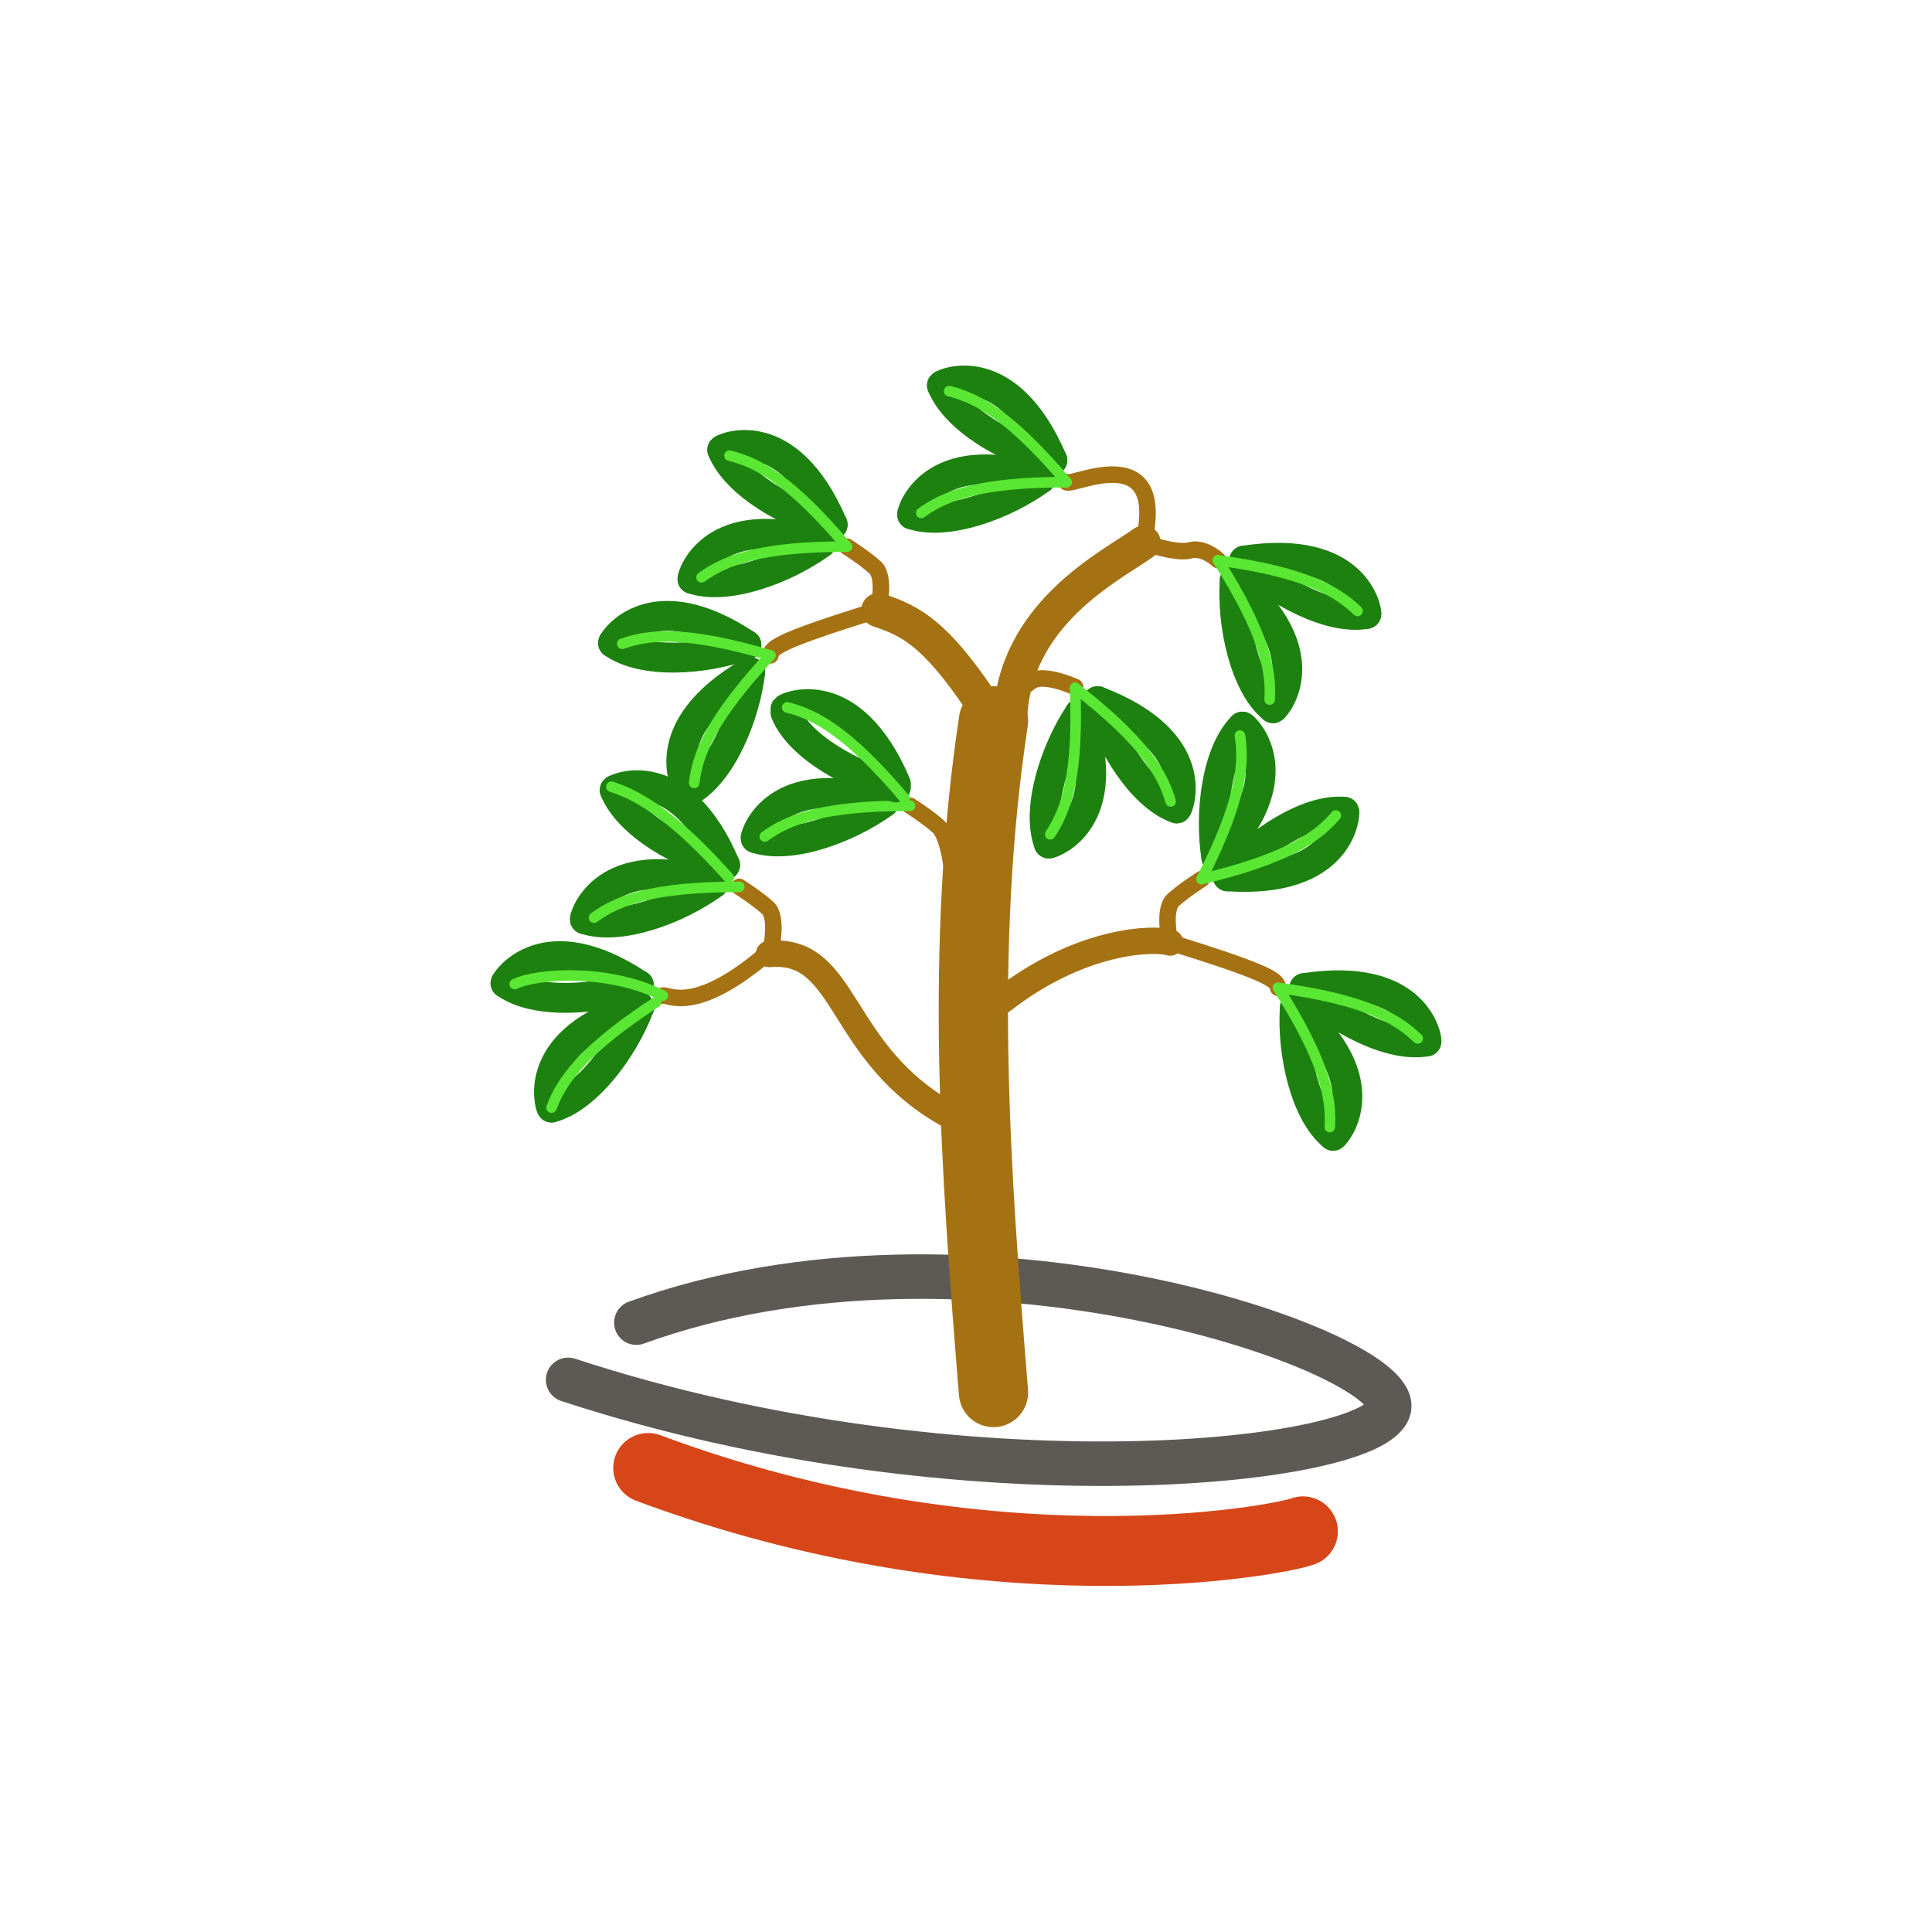
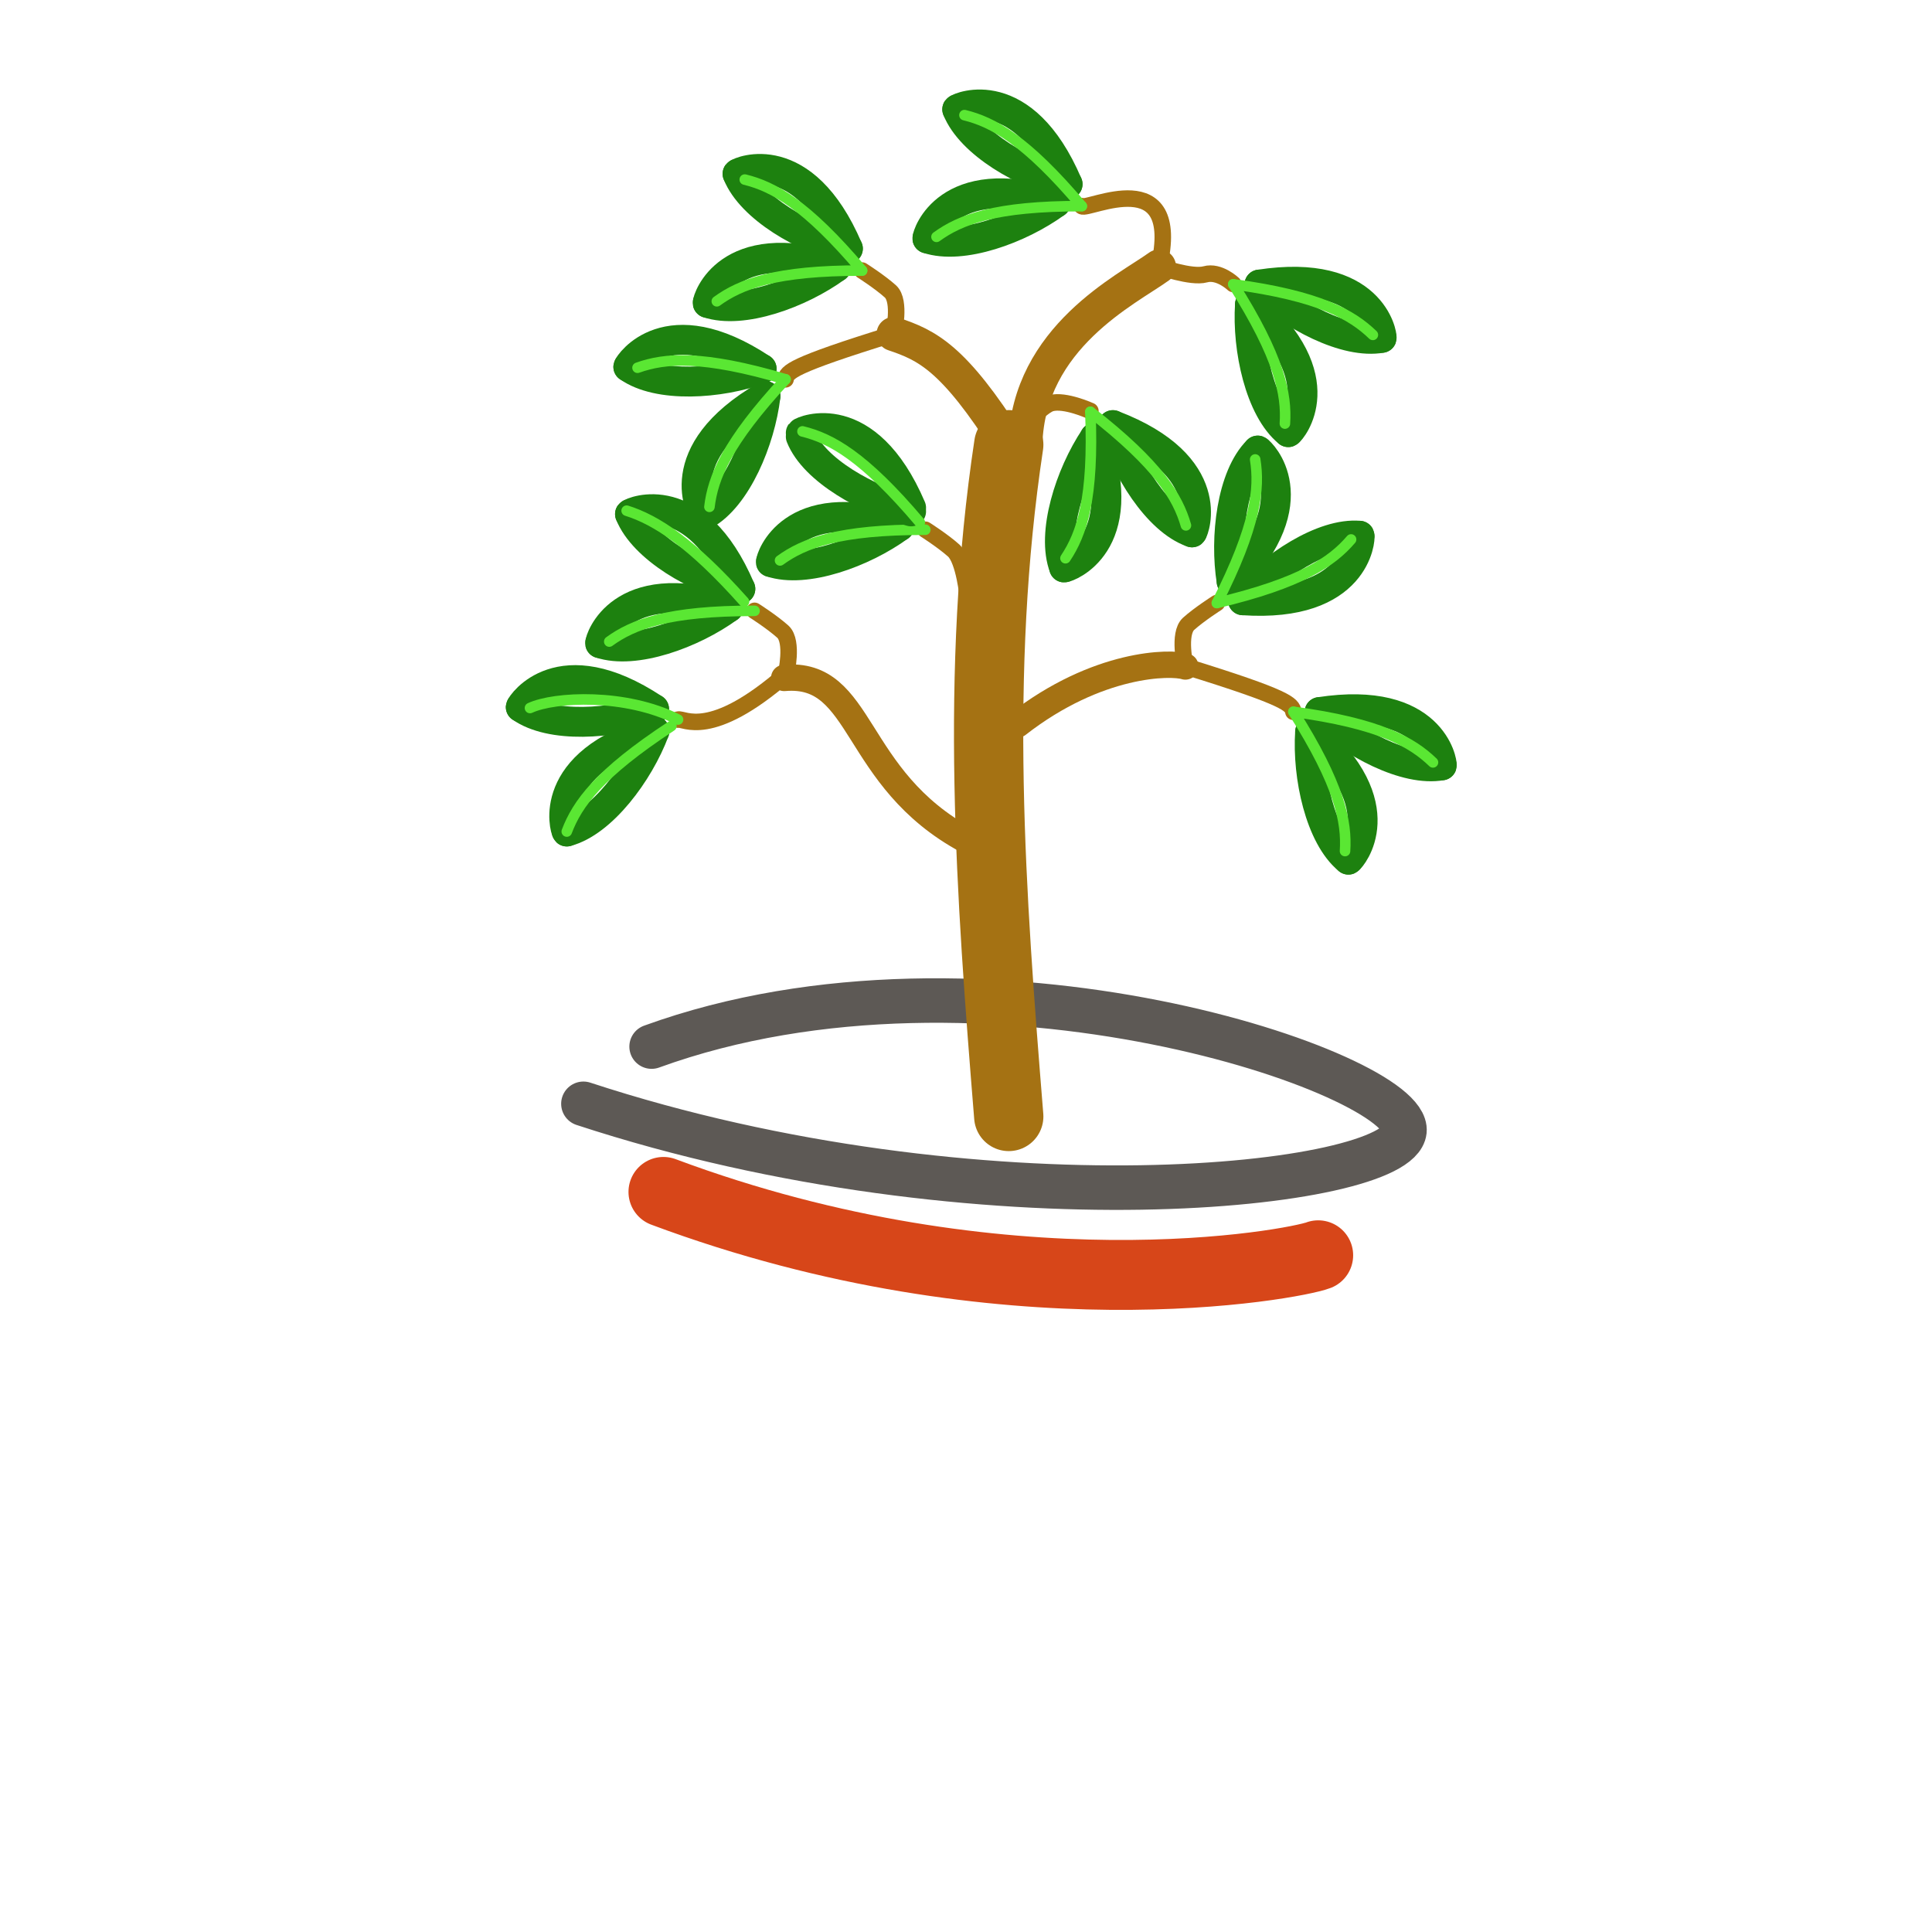
<svg xmlns="http://www.w3.org/2000/svg" version="1.1" width="1104" height="1104">
  <g fill="none" fill-rule="nonzero" stroke="none" stroke-width="none" stroke-linecap="round" stroke-linejoin="round" stroke-miterlimit="4" stroke-dasharray="" stroke-dashoffset="0" font-family="none" font-weight="none" font-size="none" text-anchor="none" style="mix-blend-mode: normal">
-     <path d="M324.647,788.48c227.152,74.52 465.799,47.803 469.177,15.566c3.416,-32.237 -239.991,-117.344 -430.206,-48.245" id="path27410-0-4 1" stroke="#5d5955" stroke-width="25.42" />
-     <path d="M567.707,795.722c-10.229,-126.419 -19.733,-252.948 0,-383.85" id="path31436-4 1" stroke="#a57213" stroke-width="39.587" />
-     <path d="M572.743,571.709c45.746,-35.659 87.704,-35.77 95.882,-33.12" id="path32263-7 1" stroke="#a57213" stroke-width="15.071" />
-     <path d="M543.971,638.082c-66.17,-35.549 -58.822,-96.931 -104.571,-92.957" id="path32265-6 1" stroke="#a57213" stroke-width="15.071" />
-     <path d="M577.186,411.409c1.806,-61.051 58.145,-88.21 76.35,-101.347" id="path32267-3 1" stroke="#a57213" stroke-width="19.492" />
-     <path d="M567.707,411.872c-31.589,-49.901 -46.751,-56.856 -65.8,-63.259" id="path32426-1 1" stroke="#a57213" stroke-width="19.492" />
-     <path d="M501.905,348.558c0,0 4.32,-18.658 -1.808,-24.288c-6.129,-5.52 -16.206,-11.923 -16.206,-11.923" id="path32428-7 1" stroke="#a57213" stroke-width="9.445" />
-     <path d="M501.905,348.558c-58.969,18.216 -60.908,21.749 -61.732,25.944" id="path32430-5 1" stroke="#a57213" stroke-width="9.445" />
-     <path d="M668.63,538.534c0,0 -4.32,-18.658 1.805,-24.288c6.129,-5.52 16.206,-11.923 16.206,-11.923" id="path32428-3-9 1" stroke="#a57213" stroke-width="9.445" />
-     <path d="M668.63,538.534c58.969,18.216 60.907,21.749 61.731,25.944" id="path32430-8-6 1" stroke="#a57213" stroke-width="9.445" />
-     <path d="M653.532,310.083c0,0 18.527,6.624 26.475,4.416c7.937,-2.208 15.995,5.52 15.995,5.52" id="path32428-9-2 1" stroke="#a57213" stroke-width="9.445" />
-     <path d="M567.707,411.872c0,0 16.206,-21.307 24.154,-23.736c7.937,-2.208 22.486,4.416 22.486,4.416" id="path32428-9-8-1 1" stroke="#a57213" stroke-width="9.445" />
-     <path d="M653.532,310.083c13.684,-60.168 -40.832,-31.795 -44.088,-34.555" id="path32430-6-7 1" stroke="#a57213" stroke-width="9.445" />
-     <path d="M544.328,499.099c0,0 -2.009,-21.086 -8.038,-26.717c-6.129,-5.52 -16.206,-11.923 -16.206,-11.923" id="path32428-5-8 1" stroke="#a57213" stroke-width="9.445" />
-     <path d="M440.447,543.005c0,0 4.32,-18.658 -1.808,-24.288c-6.129,-5.52 -16.206,-11.923 -16.206,-11.923" id="path32428-5-4-5 1" stroke="#a57213" stroke-width="9.445" />
-     <path d="M440.447,543.005c-43.324,37.757 -58.285,24.95 -61.722,25.944" id="path32430-0-7 1" stroke="#a57213" stroke-width="9.445" />
-     <path d="M365.262,575.474c-8.942,23.846 -30.002,52.109 -50.106,57.408" id="path34239-4 1" stroke="#1d810f" stroke-width="17.081" />
-     <path d="M365.262,575.474c-62.516,18.106 -51.141,56.414 -50.106,57.408" id="path34241-1 1" stroke="#1d810f" stroke-width="17.081" />
-     <path d="M374.928,572.626c-41.465,27.158 -53.854,44.602 -59.773,60.278" id="path34237-8 1" stroke="#5ae733" stroke-width="6.029" />
-     <path d="M365.03,562.899c-23.995,8.832 -59.125,11.04 -76.161,-1.082" id="path34239-5-9 1" stroke="#1d810f" stroke-width="17.081" />
-     <path d="M365.03,562.899c-54.265,-35.99 -76.061,-2.208 -76.161,-1.082" id="path34241-6-7 1" stroke="#1d810f" stroke-width="17.081" />
-     <path d="M378.721,568.938c-29.856,-15.125 -70.587,-13.138 -84.595,-6.624" id="path34237-1-5 1" stroke="#5ae733" stroke-width="6.029" />
-     <path d="M426.488,368.463c-23.995,8.832 -59.125,11.04 -76.161,-1.082" id="path34239-5-3-8 1" stroke="#1d810f" stroke-width="17.081" />
-     <path d="M426.488,368.463c-54.265,-35.99 -76.061,-2.208 -76.161,-1.082" id="path34241-6-0-3 1" stroke="#1d810f" stroke-width="17.081" />
-     <path d="M440.179,374.502c-47.541,-14.021 -68.853,-12.254 -84.595,-6.624" id="path34237-1-4-1 1" stroke="#5ae733" stroke-width="6.029" />
-     <path d="M428.69,384.084c-2.974,25.282 -16.585,57.739 -34.816,67.786" id="path34239-5-3-4-4 1" stroke="#1d810f" stroke-width="17.081" />
-     <path d="M428.69,384.084c-56.309,32.678 -36.07,67.013 -34.816,67.786" id="path34241-6-0-7-3 1" stroke="#1d810f" stroke-width="17.081" />
-     <path d="M440.179,374.502c-33.707,36.322 -41.535,56.304 -43.51,72.864" id="path34237-1-4-6-3 1" stroke="#5ae733" stroke-width="6.029" />
-     <path d="M407.612,504.873c-20.597,15.014 -53.673,27.048 -73.376,20.424" id="path34239-1-3 1" stroke="#1d810f" stroke-width="17.081" />
-     <path d="M407.612,504.873c-62.203,-19.21 -73.688,18.989 -73.376,20.424" id="path34241-5-8 1" stroke="#1d810f" stroke-width="17.081" />
-     <path d="M422.45,506.794c-49.574,-0.066 -69.508,7.728 -83.022,17.554" id="path34237-9-6 1" stroke="#5ae733" stroke-width="6.029" />
-     <path d="M414.324,494.231c-24.76,-5.52 -55.341,-23.405 -63.041,-42.725" id="path34239-5-4-4 1" stroke="#1d810f" stroke-width="17.081" />
-     <path d="M414.324,494.231c-25.609,-59.837 -62.162,-43.939 -63.041,-42.725" id="path34241-6-8-8 1" stroke="#1d810f" stroke-width="17.081" />
-     <path d="M416.418,501.561c-29.893,-33.562 -50.146,-46.699 -67.056,-51.998" id="path34237-1-1-8 1" stroke="#5ae733" stroke-width="6.029" />
-     <path d="M469.07,310.426c-20.597,15.014 -53.673,27.048 -73.376,20.424" id="path34239-1-4-89 1" stroke="#1d810f" stroke-width="17.081" />
-     <path d="M469.07,310.426c-62.203,-19.21 -73.688,18.989 -73.376,20.424" id="path34241-5-1-7 1" stroke="#1d810f" stroke-width="17.081" />
-     <path d="M483.908,312.358c-49.574,-0.066 -69.508,7.728 -83.022,17.554" id="path34237-9-8-76 1" stroke="#5ae733" stroke-width="6.029" />
-     <path d="M475.782,299.794c-24.76,-5.52 -55.341,-23.405 -63.041,-42.725" id="path34239-5-4-9-3 1" stroke="#1d810f" stroke-width="17.081" />
-     <path d="M475.782,299.794c-25.609,-59.837 -62.162,-43.939 -63.041,-42.725" id="path34241-6-8-7-0 1" stroke="#1d810f" stroke-width="17.081" />
-     <path d="M483.909,312.358c-32.013,-37.867 -50.827,-48.024 -67.056,-51.998" id="path34237-1-1-5-30 1" stroke="#5ae733" stroke-width="6.029" />
-     <path d="M594.608,273.596c-20.597,15.014 -53.673,27.048 -73.376,20.424" id="path34239-1-4-2-9 1" stroke="#1d810f" stroke-width="17.081" />
-     <path d="M594.608,273.596c-62.203,-19.21 -73.688,18.989 -73.376,20.424" id="path34241-5-1-1-2 1" stroke="#1d810f" stroke-width="17.081" />
-     <path d="M609.447,275.528c-49.574,-0.066 -69.508,7.728 -83.022,17.554" id="path34237-9-8-0-5 1" stroke="#5ae733" stroke-width="6.029" />
-     <path d="M601.32,262.965c-24.76,-5.52 -55.341,-23.405 -63.041,-42.725" id="path34239-5-4-9-1-0 1" stroke="#1d810f" stroke-width="17.081" />
-     <path d="M601.32,262.965c-25.609,-59.837 -62.162,-43.939 -63.041,-42.725" id="path34241-6-8-7-1-5 1" stroke="#1d810f" stroke-width="17.081" />
-     <path d="M609.447,275.528c-32.013,-37.867 -50.827,-48.024 -67.056,-51.998" id="path34237-1-1-5-0-9 1" stroke="#5ae733" stroke-width="6.029" />
-     <path d="M739.906,575.993c-1.686,25.392 5.783,59.837 21.892,72.974" id="path34239-1-4-8-6 1" stroke="#1d810f" stroke-width="17.081" />
-     <path d="M739.906,575.993c49.418,42.394 23.258,72.422 21.892,72.974" id="path34241-5-1-9-92 1" stroke="#1d810f" stroke-width="17.081" />
-     <path d="M730.356,564.467c26.52,41.842 30.592,62.928 29.511,79.598" id="path34237-9-8-7-2 1" stroke="#5ae733" stroke-width="6.029" />
-     <path d="M745.318,564.633c18.302,17.774 49.368,34.224 69.802,30.47" id="path34239-5-4-9-6-4 1" stroke="#1d810f" stroke-width="17.081" />
-     <path d="M745.318,564.633c64.274,-9.936 70.31,29.146 69.802,30.47" id="path34241-6-8-7-4-7 1" stroke="#1d810f" stroke-width="17.081" />
-     <path d="M730.356,564.467c49.098,6.624 67.748,17.333 79.765,28.925" id="path34237-1-1-5-3-7 1" stroke="#5ae733" stroke-width="6.029" />
-     <path d="M705.551,331.7c-1.686,25.392 5.783,59.837 21.892,72.974" id="path34239-1-4-8-4-4 1" stroke="#1d810f" stroke-width="17.081" />
-     <path d="M705.551,331.7c49.418,42.394 23.258,72.533 21.892,72.974" id="path34241-5-1-9-7-8 1" stroke="#1d810f" stroke-width="17.081" />
-     <path d="M696.001,320.185c26.52,41.842 30.592,62.928 29.511,79.598" id="path34237-9-8-7-7-1 1" stroke="#5ae733" stroke-width="6.029" />
-     <path d="M710.963,320.351c18.302,17.774 49.368,34.224 69.802,30.47" id="path34239-5-4-9-6-5-2 1" stroke="#1d810f" stroke-width="17.081" />
-     <path d="M710.963,320.351c64.274,-9.936 70.31,29.146 69.802,30.47" id="path34241-6-8-7-4-4-8 1" stroke="#1d810f" stroke-width="17.081" />
-     <path d="M696.001,320.185c49.098,6.624 67.748,17.333 79.765,28.925" id="path34237-1-1-5-3-8-9 1" stroke="#5ae733" stroke-width="6.029" />
-     <path d="M616.855,407.798c-14.17,21.197 -24.901,54.758 -17.515,74.189" id="path34239-1-4-8-2-6 1" stroke="#1d810f" stroke-width="17.081" />
-     <path d="M616.855,407.798c21.616,61.382 -16.086,74.41 -17.516,74.189" id="path34241-5-1-9-8-8 1" stroke="#1d810f" stroke-width="17.081" />
-     <path d="M614.342,393.049c2.025,49.57 -4.946,69.773 -14.218,83.683" id="path34237-9-8-7-9-0 1" stroke="#5ae733" stroke-width="6.029" />
-     <path d="M627.218,400.667c6.987,24.509 25.616,54.427 45.209,61.272" id="path34239-5-4-9-6-3-2 1" stroke="#1d810f" stroke-width="17.081" />
-     <path d="M627.218,400.667c60.809,23.184 46.329,60.389 45.209,61.272" id="path34241-6-8-7-4-6-1 1" stroke="#1d810f" stroke-width="17.081" />
-     <path d="M614.342,393.049c39.09,30.47 50.004,48.907 54.608,64.915" id="path34237-1-1-5-3-80-0 1" stroke="#5ae733" stroke-width="6.029" />
-     <path d="M695.052,489.958c-4.02,-25.171 0.13,-60.058 14.93,-74.741" id="path34239-1-4-8-5-5 1" stroke="#1d810f" stroke-width="17.081" />
-     <path d="M695.052,489.958c45.213,-46.81 16.337,-74.299 14.93,-74.741" id="path34241-5-1-9-9-1 1" stroke="#1d810f" stroke-width="17.081" />
-     <path d="M686.627,502.323c22.466,-44.16 24.546,-65.467 21.893,-82.027" id="path34237-9-8-7-4-1 1" stroke="#5ae733" stroke-width="6.029" />
-     <path d="M701.507,500.755c16.548,-19.43 45.927,-38.75 66.624,-36.874" id="path34239-5-4-9-6-6-0 1" stroke="#1d810f" stroke-width="17.081" />
-     <path d="M701.507,500.755c64.956,4.416 67.257,-35.659 66.624,-36.874" id="path34241-6-8-7-4-9-8 1" stroke="#1d810f" stroke-width="17.081" />
-     <path d="M686.627,502.323c48.238,-11.482 65.82,-23.626 76.692,-36.322" id="path34237-1-1-5-3-2-5 1" stroke="#5ae733" stroke-width="6.029" />
-     <path d="M505.192,458.516c-20.597,15.014 -53.674,27.048 -73.376,20.424" id="path34239-1-4-8-0-0 1" stroke="#1d810f" stroke-width="17.081" />
-     <path d="M505.192,458.516c-62.204,-19.21 -73.688,18.989 -73.376,20.424" id="path34241-5-1-9-3-6 1" stroke="#1d810f" stroke-width="17.081" />
-     <path d="M520.031,460.437c-49.574,-0.066 -69.508,7.728 -83.022,17.554" id="path34237-9-8-7-0-4 1" stroke="#5ae733" stroke-width="6.029" />
-     <path d="M511.904,449.971c-24.757,-6.624 -55.341,-23.405 -63.037,-42.725" id="path34239-5-4-9-6-9-6 1" stroke="#1d810f" stroke-width="17.081" />
-     <path d="M511.904,447.874c-25.611,-59.837 -62.163,-43.939 -63.037,-42.725" id="path34241-6-8-7-4-2-2 1" stroke="#1d810f" stroke-width="17.081" />
-     <path d="M516.89,456.253c-32.011,-37.867 -50.83,-48.024 -67.056,-51.998" id="path34237-1-1-5-3-5-5 1" stroke="#5ae733" stroke-width="6.029" />
-     <path d="M370.388,838.833c195.558,72.974 360.568,41.4 374.147,36.211" id="path37562-8 1" stroke="#d74619" stroke-width="39.943" />
+     <path d="M333.37,630.737c227.152,74.52 465.799,47.803 469.177,15.566c3.416,-32.237 -239.991,-117.344 -430.206,-48.245" id="path27410-0-4 1" stroke="#5d5955" stroke-width="25.42" />
+     <path d="M576.43,637.98c-10.229,-126.419 -19.733,-252.948 0,-383.85" id="path31436-4 1" stroke="#a57213" stroke-width="39.587" />
+     <path d="M581.466,413.967c45.746,-35.659 87.704,-35.77 95.882,-33.12" id="path32263-7 1" stroke="#a57213" stroke-width="15.071" />
+     <path d="M552.694,480.339c-66.17,-35.549 -58.822,-96.931 -104.571,-92.957" id="path32265-6 1" stroke="#a57213" stroke-width="15.071" />
+     <path d="M585.909,253.666c1.806,-61.051 58.145,-88.21 76.35,-101.347" id="path32267-3 1" stroke="#a57213" stroke-width="19.492" />
+     <path d="M576.43,254.13c-31.589,-49.901 -46.751,-56.856 -65.8,-63.259" id="path32426-1 1" stroke="#a57213" stroke-width="19.492" />
+     <path d="M510.629,190.815c0,0 4.32,-18.658 -1.808,-24.288c-6.129,-5.52 -16.206,-11.923 -16.206,-11.923" id="path32428-7 1" stroke="#a57213" stroke-width="9.445" />
+     <path d="M510.629,190.815c-58.969,18.216 -60.908,21.749 -61.732,25.944" id="path32430-5 1" stroke="#a57213" stroke-width="9.445" />
+     <path d="M677.353,380.792c0,0 -4.32,-18.658 1.805,-24.288c6.129,-5.52 16.206,-11.923 16.206,-11.923" id="path32428-3-9 1" stroke="#a57213" stroke-width="9.445" />
+     <path d="M677.353,380.792c58.969,18.216 60.907,21.749 61.731,25.944" id="path32430-8-6 1" stroke="#a57213" stroke-width="9.445" />
+     <path d="M662.255,152.341c0,0 18.527,6.624 26.475,4.416c7.937,-2.208 15.995,5.52 15.995,5.52" id="path32428-9-2 1" stroke="#a57213" stroke-width="9.445" />
+     <path d="M576.43,254.13c0,0 16.206,-21.307 24.154,-23.736c7.937,-2.208 22.486,4.416 22.486,4.416" id="path32428-9-8-1 1" stroke="#a57213" stroke-width="9.445" />
+     <path d="M662.255,152.341c13.684,-60.168 -40.832,-31.795 -44.088,-34.555" id="path32430-6-7 1" stroke="#a57213" stroke-width="9.445" />
+     <path d="M553.051,341.357c0,0 -2.009,-21.086 -8.038,-26.717c-6.129,-5.52 -16.206,-11.923 -16.206,-11.923" id="path32428-5-8 1" stroke="#a57213" stroke-width="9.445" />
+     <path d="M449.17,385.263c0,0 4.32,-18.658 -1.808,-24.288c-6.129,-5.52 -16.206,-11.923 -16.206,-11.923" id="path32428-5-4-5 1" stroke="#a57213" stroke-width="9.445" />
+     <path d="M449.17,385.263c-43.324,37.757 -58.285,24.95 -61.722,25.944" id="path32430-0-7 1" stroke="#a57213" stroke-width="9.445" />
+     <path d="M373.985,417.732c-8.942,23.846 -30.002,52.109 -50.106,57.408" id="path34239-4 1" stroke="#1d810f" stroke-width="17.081" />
+     <path d="M373.985,417.732c-62.516,18.106 -51.141,56.414 -50.106,57.408" id="path34241-1 1" stroke="#1d810f" stroke-width="17.081" />
+     <path d="M383.651,414.883c-41.465,27.158 -53.854,44.602 -59.773,60.278" id="path34237-8 1" stroke="#5ae733" stroke-width="6.029" />
+     <path d="M373.753,405.157c-23.995,8.832 -59.125,11.04 -76.161,-1.082" id="path34239-5-9 1" stroke="#1d810f" stroke-width="17.081" />
+     <path d="M373.753,405.157c-54.265,-35.99 -76.061,-2.208 -76.161,-1.082" id="path34241-6-7 1" stroke="#1d810f" stroke-width="17.081" />
+     <path d="M387.444,411.196c-29.856,-15.125 -70.587,-13.138 -84.595,-6.624" id="path34237-1-5 1" stroke="#5ae733" stroke-width="6.029" />
+     <path d="M435.211,210.72c-23.995,8.832 -59.125,11.04 -76.161,-1.082" id="path34239-5-3-8 1" stroke="#1d810f" stroke-width="17.081" />
+     <path d="M435.211,210.72c-54.265,-35.99 -76.061,-2.208 -76.161,-1.082" id="path34241-6-0-3 1" stroke="#1d810f" stroke-width="17.081" />
+     <path d="M448.903,216.759c-47.541,-14.021 -68.853,-12.254 -84.595,-6.624" id="path34237-1-4-1 1" stroke="#5ae733" stroke-width="6.029" />
+     <path d="M437.413,226.342c-2.974,25.282 -16.585,57.739 -34.816,67.786" id="path34239-5-3-4-4 1" stroke="#1d810f" stroke-width="17.081" />
+     <path d="M437.413,226.342c-56.309,32.678 -36.07,67.013 -34.816,67.786" id="path34241-6-0-7-3 1" stroke="#1d810f" stroke-width="17.081" />
+     <path d="M448.902,216.759c-33.707,36.322 -41.535,56.304 -43.51,72.864" id="path34237-1-4-6-3 1" stroke="#5ae733" stroke-width="6.029" />
+     <path d="M416.336,347.131c-20.597,15.014 -53.673,27.048 -73.376,20.424" id="path34239-1-3 1" stroke="#1d810f" stroke-width="17.081" />
+     <path d="M416.336,347.131c-62.203,-19.21 -73.688,18.989 -73.376,20.424" id="path34241-5-8 1" stroke="#1d810f" stroke-width="17.081" />
+     <path d="M431.174,349.052c-49.574,-0.066 -69.508,7.728 -83.022,17.554" id="path34237-9-6 1" stroke="#5ae733" stroke-width="6.029" />
+     <path d="M423.047,336.488c-24.76,-5.52 -55.341,-23.405 -63.041,-42.725" id="path34239-5-4-4 1" stroke="#1d810f" stroke-width="17.081" />
+     <path d="M423.047,336.488c-25.609,-59.837 -62.162,-43.939 -63.041,-42.725" id="path34241-6-8-8 1" stroke="#1d810f" stroke-width="17.081" />
+     <path d="M425.141,343.819c-29.893,-33.562 -50.146,-46.699 -67.056,-51.998" id="path34237-1-1-8 1" stroke="#5ae733" stroke-width="6.029" />
+     <path d="M477.794,152.683c-20.597,15.014 -53.673,27.048 -73.376,20.424" id="path34239-1-4-89 1" stroke="#1d810f" stroke-width="17.081" />
+     <path d="M477.794,152.683c-62.203,-19.21 -73.688,18.989 -73.376,20.424" id="path34241-5-1-7 1" stroke="#1d810f" stroke-width="17.081" />
+     <path d="M492.632,154.615c-49.574,-0.066 -69.508,7.728 -83.022,17.554" id="path34237-9-8-76 1" stroke="#5ae733" stroke-width="6.029" />
+     <path d="M484.505,142.052c-24.76,-5.52 -55.341,-23.405 -63.041,-42.725" id="path34239-5-4-9-3 1" stroke="#1d810f" stroke-width="17.081" />
+     <path d="M484.505,142.052c-25.609,-59.837 -62.162,-43.939 -63.041,-42.725" id="path34241-6-8-7-0 1" stroke="#1d810f" stroke-width="17.081" />
+     <path d="M492.632,154.615c-32.013,-37.867 -50.827,-48.024 -67.056,-51.998" id="path34237-1-1-5-30 1" stroke="#5ae733" stroke-width="6.029" />
+     <path d="M603.331,115.854c-20.597,15.014 -53.673,27.048 -73.376,20.424" id="path34239-1-4-2-9 1" stroke="#1d810f" stroke-width="17.081" />
+     <path d="M603.331,115.854c-62.203,-19.21 -73.688,18.989 -73.376,20.424" id="path34241-5-1-1-2 1" stroke="#1d810f" stroke-width="17.081" />
+     <path d="M618.17,117.786c-49.574,-0.066 -69.508,7.728 -83.022,17.554" id="path34237-9-8-0-5 1" stroke="#5ae733" stroke-width="6.029" />
+     <path d="M610.043,105.222c-24.76,-5.52 -55.341,-23.405 -63.041,-42.725" id="path34239-5-4-9-1-0 1" stroke="#1d810f" stroke-width="17.081" />
+     <path d="M610.043,105.222c-25.609,-59.837 -62.162,-43.939 -63.041,-42.725" id="path34241-6-8-7-1-5 1" stroke="#1d810f" stroke-width="17.081" />
+     <path d="M618.17,117.786c-32.013,-37.867 -50.827,-48.024 -67.056,-51.998" id="path34237-1-1-5-0-9 1" stroke="#5ae733" stroke-width="6.029" />
+     <path d="M748.63,418.25c-1.686,25.392 5.783,59.837 21.892,72.974" id="path34239-1-4-8-6 1" stroke="#1d810f" stroke-width="17.081" />
+     <path d="M748.63,418.25c49.418,42.394 23.258,72.422 21.892,72.974" id="path34241-5-1-9-92 1" stroke="#1d810f" stroke-width="17.081" />
+     <path d="M739.079,406.725c26.52,41.842 30.592,62.928 29.511,79.598" id="path34237-9-8-7-2 1" stroke="#5ae733" stroke-width="6.029" />
+     <path d="M754.041,406.89c18.302,17.774 49.368,34.224 69.802,30.47" id="path34239-5-4-9-6-4 1" stroke="#1d810f" stroke-width="17.081" />
+     <path d="M754.041,406.89c64.274,-9.936 70.31,29.146 69.802,30.47" id="path34241-6-8-7-4-7 1" stroke="#1d810f" stroke-width="17.081" />
+     <path d="M739.079,406.725c49.098,6.624 67.748,17.333 79.765,28.925" id="path34237-1-1-5-3-7 1" stroke="#5ae733" stroke-width="6.029" />
+     <path d="M714.274,173.957c-1.686,25.392 5.783,59.837 21.892,72.974" id="path34239-1-4-8-4-4 1" stroke="#1d810f" stroke-width="17.081" />
+     <path d="M714.274,173.957c49.418,42.394 23.258,72.533 21.892,72.974" id="path34241-5-1-9-7-8 1" stroke="#1d810f" stroke-width="17.081" />
+     <path d="M704.724,162.443c26.52,41.842 30.592,62.928 29.511,79.598" id="path34237-9-8-7-7-1 1" stroke="#5ae733" stroke-width="6.029" />
+     <path d="M719.686,162.608c18.302,17.774 49.368,34.224 69.802,30.47" id="path34239-5-4-9-6-5-2 1" stroke="#1d810f" stroke-width="17.081" />
+     <path d="M719.686,162.608c64.274,-9.936 70.31,29.146 69.802,30.47" id="path34241-6-8-7-4-4-8 1" stroke="#1d810f" stroke-width="17.081" />
+     <path d="M704.724,162.443c49.098,6.624 67.748,17.333 79.765,28.925" id="path34237-1-1-5-3-8-9 1" stroke="#5ae733" stroke-width="6.029" />
+     <path d="M625.578,250.056c-14.17,21.197 -24.901,54.758 -17.515,74.189" id="path34239-1-4-8-2-6 1" stroke="#1d810f" stroke-width="17.081" />
+     <path d="M625.578,250.056c21.616,61.382 -16.086,74.41 -17.516,74.189" id="path34241-5-1-9-8-8 1" stroke="#1d810f" stroke-width="17.081" />
+     <path d="M623.065,235.307c2.025,49.57 -4.946,69.773 -14.218,83.683" id="path34237-9-8-7-9-0 1" stroke="#5ae733" stroke-width="6.029" />
+     <path d="M635.941,242.924c6.987,24.509 25.616,54.427 45.209,61.272" id="path34239-5-4-9-6-3-2 1" stroke="#1d810f" stroke-width="17.081" />
+     <path d="M635.941,242.924c60.809,23.184 46.329,60.389 45.209,61.272" id="path34241-6-8-7-4-6-1 1" stroke="#1d810f" stroke-width="17.081" />
+     <path d="M623.065,235.307c39.09,30.47 50.004,48.907 54.608,64.915" id="path34237-1-1-5-3-80-0 1" stroke="#5ae733" stroke-width="6.029" />
+     <path d="M703.775,332.216c-4.02,-25.171 0.13,-60.058 14.93,-74.741" id="path34239-1-4-8-5-5 1" stroke="#1d810f" stroke-width="17.081" />
+     <path d="M703.775,332.216c45.213,-46.81 16.337,-74.299 14.93,-74.741" id="path34241-5-1-9-9-1 1" stroke="#1d810f" stroke-width="17.081" />
+     <path d="M695.35,344.58c22.466,-44.16 24.546,-65.467 21.893,-82.027" id="path34237-9-8-7-4-1 1" stroke="#5ae733" stroke-width="6.029" />
+     <path d="M710.23,343.013c16.548,-19.43 45.927,-38.75 66.624,-36.874" id="path34239-5-4-9-6-6-0 1" stroke="#1d810f" stroke-width="17.081" />
+     <path d="M710.23,343.013c64.956,4.416 67.257,-35.659 66.624,-36.874" id="path34241-6-8-7-4-9-8 1" stroke="#1d810f" stroke-width="17.081" />
+     <path d="M695.35,344.58c48.238,-11.482 65.82,-23.626 76.692,-36.322" id="path34237-1-1-5-3-2-5 1" stroke="#5ae733" stroke-width="6.029" />
+     <path d="M513.915,300.774c-20.597,15.014 -53.674,27.048 -73.376,20.424" id="path34239-1-4-8-0-0 1" stroke="#1d810f" stroke-width="17.081" />
+     <path d="M513.915,300.774c-62.204,-19.21 -73.688,18.989 -73.376,20.424" id="path34241-5-1-9-3-6 1" stroke="#1d810f" stroke-width="17.081" />
+     <path d="M528.754,302.695c-49.574,-0.066 -69.508,7.728 -83.022,17.554" id="path34237-9-8-7-0-4 1" stroke="#5ae733" stroke-width="6.029" />
+     <path d="M520.627,292.229c-24.757,-6.624 -55.341,-23.405 -63.037,-42.725" id="path34239-5-4-9-6-9-6 1" stroke="#1d810f" stroke-width="17.081" />
+     <path d="M520.627,290.131c-25.611,-59.837 -62.163,-43.939 -63.037,-42.725" id="path34241-6-8-7-4-2-2 1" stroke="#1d810f" stroke-width="17.081" />
+     <path d="M525.613,298.511c-32.011,-37.867 -50.83,-48.024 -67.056,-51.998" id="path34237-1-1-5-3-5-5 1" stroke="#5ae733" stroke-width="6.029" />
+     <path d="M379.111,681.091c195.558,72.974 360.568,41.4 374.147,36.211" id="path37562-8 1" stroke="#d74619" stroke-width="39.943" />
  </g>
</svg>
